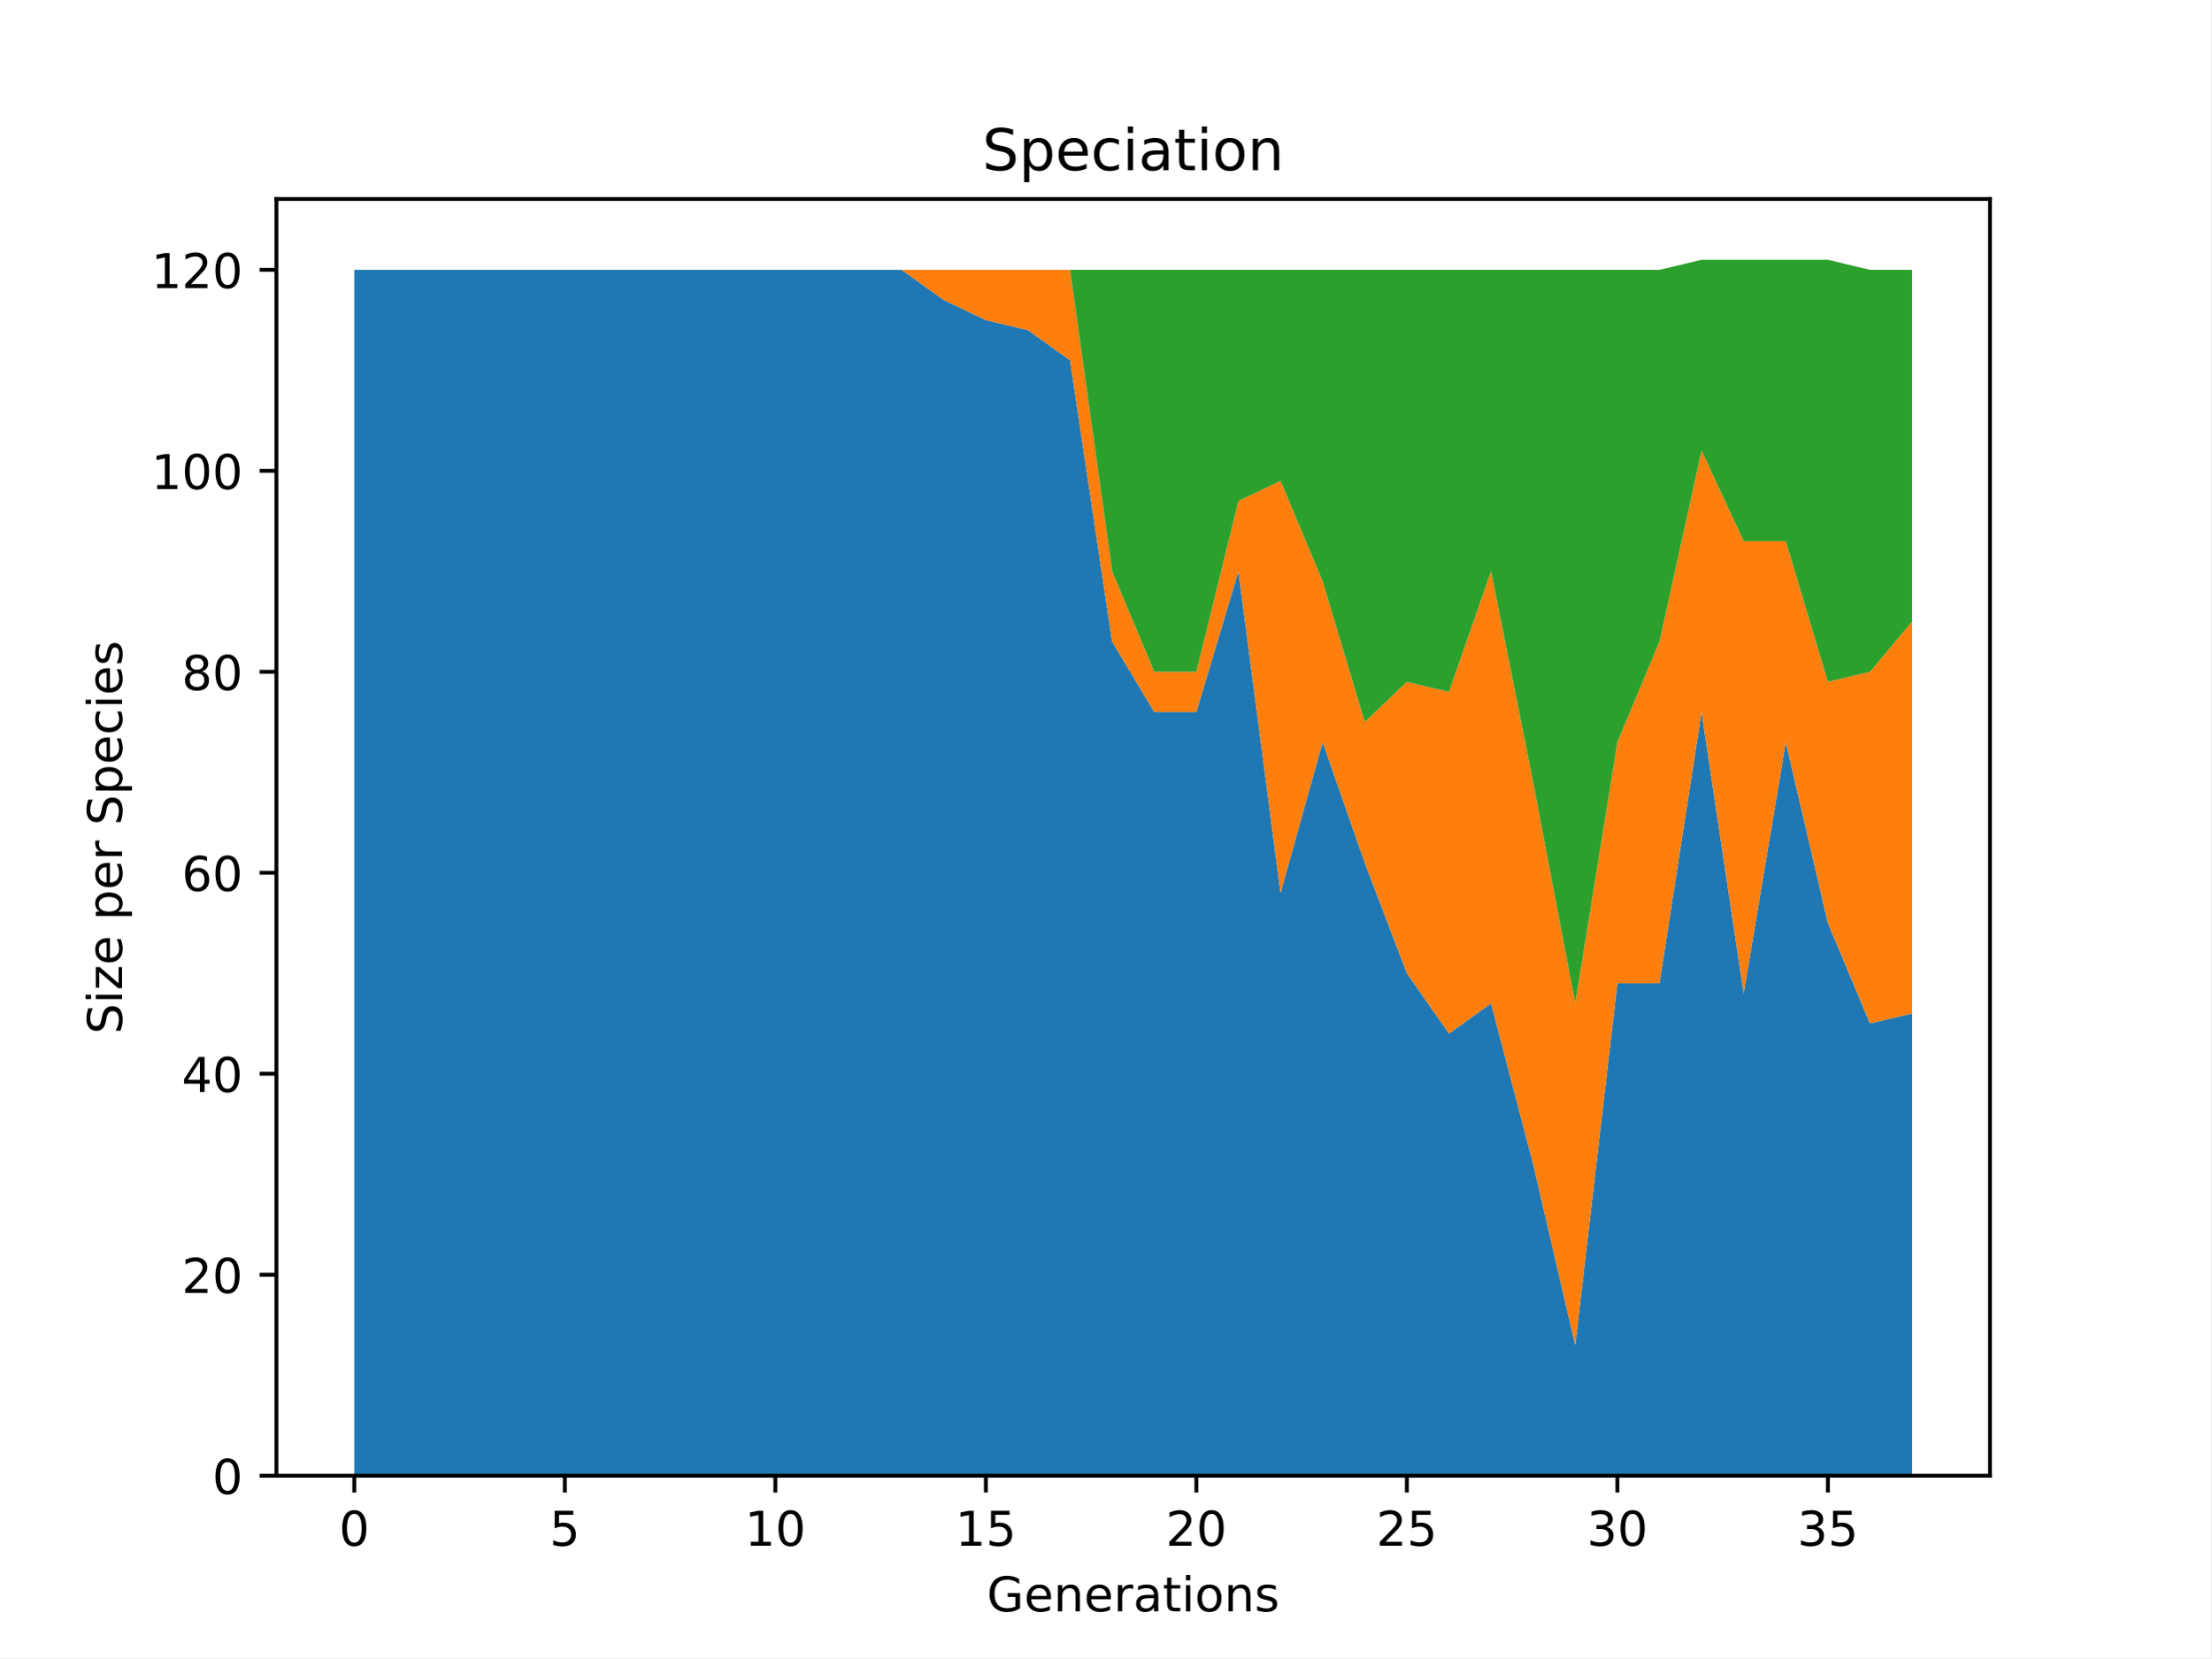
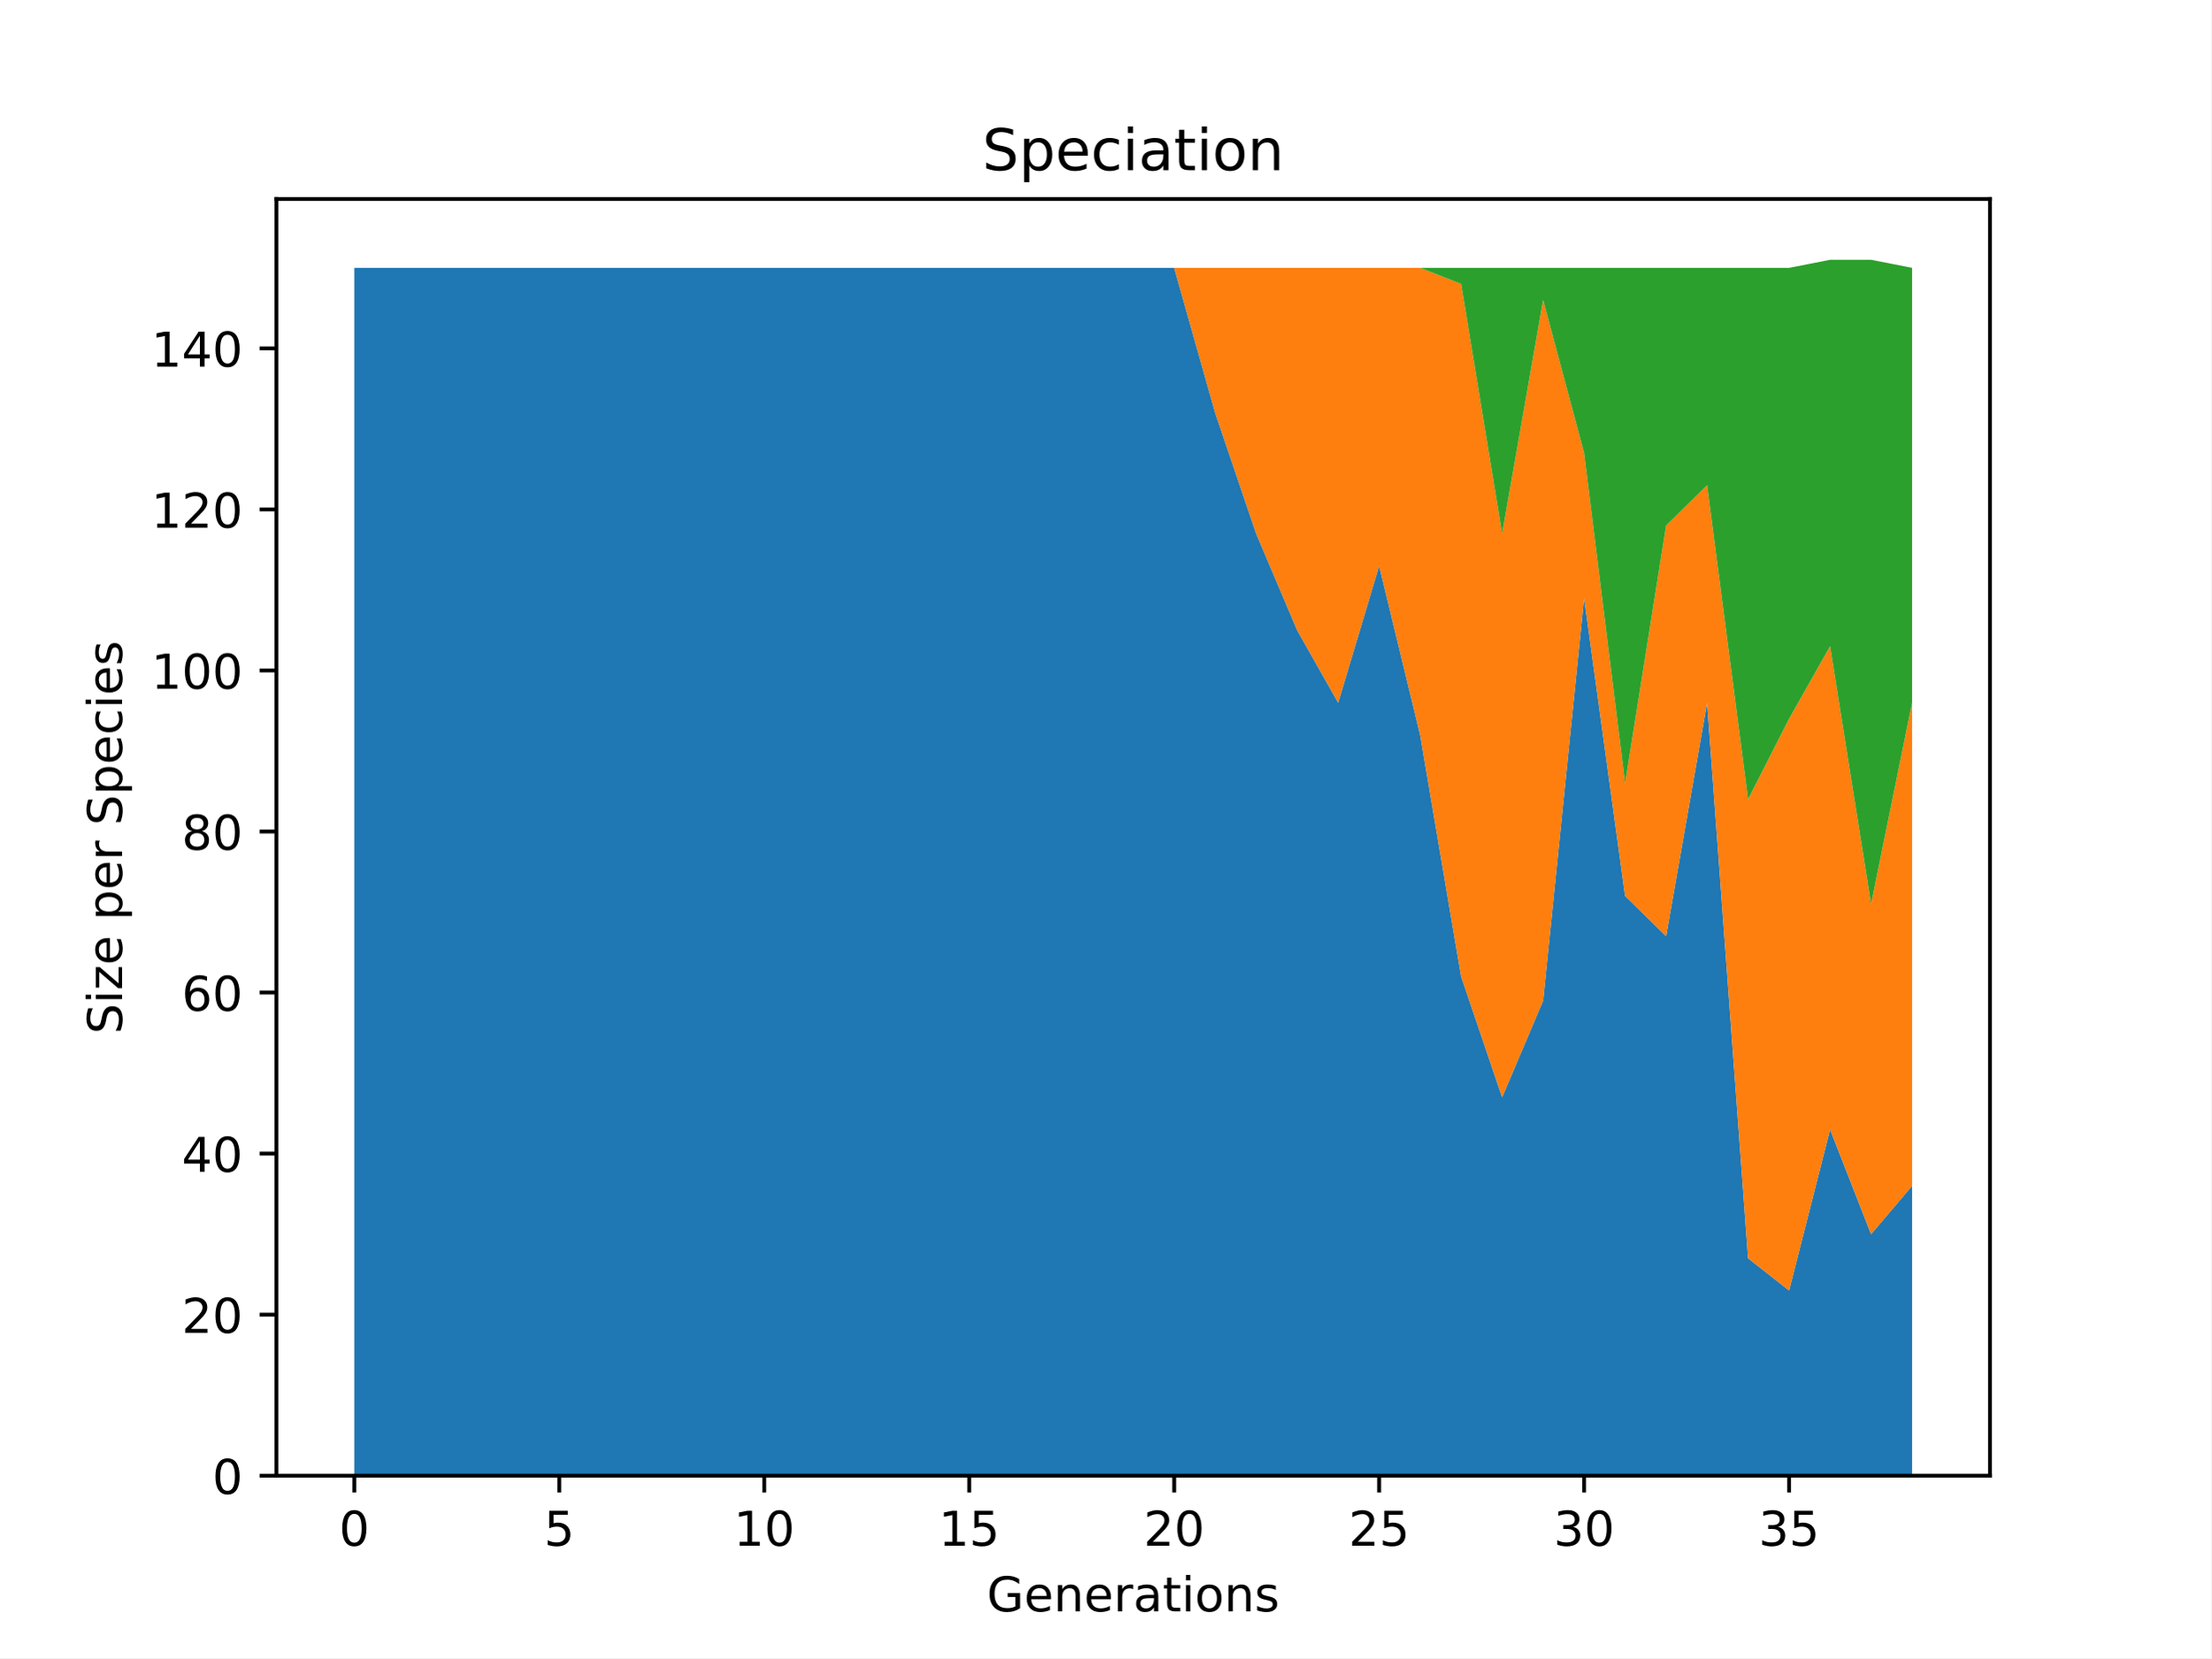
<svg xmlns="http://www.w3.org/2000/svg" xmlns:xlink="http://www.w3.org/1999/xlink" width="460.8pt" height="345.6pt" viewBox="0 0 460.8 345.6" version="1.1">
  <defs>
    <style type="text/css">*{stroke-linejoin: round; stroke-linecap: butt}</style>
  </defs>
  <g id="figure_1">
    <g id="patch_1">
      <path d="M 0 345.6  L 460.8 345.6  L 460.8 0  L 0 0  z " style="fill: #ffffff" />
    </g>
    <g id="axes_1">
      <g id="patch_2">
        <path d="M 57.6 307.584  L 414.72 307.584  L 414.72 41.472  L 57.6 41.472  z " style="fill: #ffffff" />
      </g>
      <g id="PolyCollection_1">
-         <path d="M 73.833 56.239  L 73.833 307.584  L 82.607 307.584  L 91.382 307.584  L 100.156 307.584  L 108.931 307.584  L 117.705 307.584  L 126.479 307.584  L 135.254 307.584  L 144.028 307.584  L 152.803 307.584  L 161.577 307.584  L 170.352 307.584  L 179.126 307.584  L 187.901 307.584  L 196.675 307.584  L 205.449 307.584  L 214.224 307.584  L 222.998 307.584  L 231.773 307.584  L 240.547 307.584  L 249.322 307.584  L 258.096 307.584  L 266.871 307.584  L 275.645 307.584  L 284.419 307.584  L 293.194 307.584  L 301.968 307.584  L 310.743 307.584  L 319.517 307.584  L 328.292 307.584  L 337.066 307.584  L 345.841 307.584  L 354.615 307.584  L 363.389 307.584  L 372.164 307.584  L 380.938 307.584  L 389.713 307.584  L 398.487 307.584  L 398.487 211.235  L 398.487 211.235  L 389.713 213.329  L 380.938 192.384  L 372.164 154.682  L 363.389 207.046  L 354.615 148.399  L 345.841 204.951  L 337.066 204.951  L 328.292 280.355  L 319.517 242.653  L 310.743 209.14  L 301.968 215.424  L 293.194 202.857  L 284.419 179.817  L 275.645 154.682  L 266.871 186.1  L 258.096 119.075  L 249.322 148.399  L 240.547 148.399  L 231.773 133.737  L 222.998 75.089  L 214.224 68.806  L 205.449 66.711  L 196.675 62.522  L 187.901 56.239  L 179.126 56.239  L 170.352 56.239  L 161.577 56.239  L 152.803 56.239  L 144.028 56.239  L 135.254 56.239  L 126.479 56.239  L 117.705 56.239  L 108.931 56.239  L 100.156 56.239  L 91.382 56.239  L 82.607 56.239  L 73.833 56.239  z " clip-path="url(#p1eb0746507)" style="fill: #1f77b4" />
+         <path d="M 73.833 55.822  L 73.833 307.584  L 82.376 307.584  L 90.92 307.584  L 99.463 307.584  L 108.007 307.584  L 116.55 307.584  L 125.094 307.584  L 133.638 307.584  L 142.181 307.584  L 150.725 307.584  L 159.268 307.584  L 167.812 307.584  L 176.355 307.584  L 184.899 307.584  L 193.442 307.584  L 201.986 307.584  L 210.529 307.584  L 219.073 307.584  L 227.616 307.584  L 236.16 307.584  L 244.704 307.584  L 253.247 307.584  L 261.791 307.584  L 270.334 307.584  L 278.878 307.584  L 287.421 307.584  L 295.965 307.584  L 304.508 307.584  L 313.052 307.584  L 321.595 307.584  L 330.139 307.584  L 338.682 307.584  L 347.226 307.584  L 355.77 307.584  L 364.313 307.584  L 372.857 307.584  L 381.4 307.584  L 389.944 307.584  L 398.487 307.584  L 398.487 247.161  L 398.487 247.161  L 389.944 257.232  L 381.4 235.412  L 372.857 268.981  L 364.313 262.267  L 355.77 146.457  L 347.226 195.13  L 338.682 186.738  L 330.139 124.637  L 321.595 208.558  L 313.052 228.699  L 304.508 203.523  L 295.965 153.17  L 287.421 117.924  L 278.878 146.457  L 270.334 131.351  L 261.791 111.21  L 253.247 86.034  L 244.704 55.822  L 236.16 55.822  L 227.616 55.822  L 219.073 55.822  L 210.529 55.822  L 201.986 55.822  L 193.442 55.822  L 184.899 55.822  L 176.355 55.822  L 167.812 55.822  L 159.268 55.822  L 150.725 55.822  L 142.181 55.822  L 133.638 55.822  L 125.094 55.822  L 116.55 55.822  L 108.007 55.822  L 99.463 55.822  L 90.92 55.822  L 82.376 55.822  L 73.833 55.822  z " clip-path="url(#pa7a984f6d8)" style="fill: #1f77b4" />
      </g>
      <g id="PolyCollection_2">
-         <path d="M 73.833 56.239  L 73.833 56.239  L 82.607 56.239  L 91.382 56.239  L 100.156 56.239  L 108.931 56.239  L 117.705 56.239  L 126.479 56.239  L 135.254 56.239  L 144.028 56.239  L 152.803 56.239  L 161.577 56.239  L 170.352 56.239  L 179.126 56.239  L 187.901 56.239  L 196.675 62.522  L 205.449 66.711  L 214.224 68.806  L 222.998 75.089  L 231.773 133.737  L 240.547 148.399  L 249.322 148.399  L 258.096 119.075  L 266.871 186.1  L 275.645 154.682  L 284.419 179.817  L 293.194 202.857  L 301.968 215.424  L 310.743 209.14  L 319.517 242.653  L 328.292 280.355  L 337.066 204.951  L 345.841 204.951  L 354.615 148.399  L 363.389 207.046  L 372.164 154.682  L 380.938 192.384  L 389.713 213.329  L 398.487 211.235  L 398.487 129.548  L 398.487 129.548  L 389.713 140.02  L 380.938 142.115  L 372.164 112.791  L 363.389 112.791  L 354.615 93.94  L 345.841 133.737  L 337.066 154.682  L 328.292 209.14  L 319.517 163.06  L 310.743 119.075  L 301.968 144.209  L 293.194 142.115  L 284.419 150.493  L 275.645 121.169  L 266.871 100.224  L 258.096 104.413  L 249.322 140.02  L 240.547 140.02  L 231.773 119.075  L 222.998 56.239  L 214.224 56.239  L 205.449 56.239  L 196.675 56.239  L 187.901 56.239  L 179.126 56.239  L 170.352 56.239  L 161.577 56.239  L 152.803 56.239  L 144.028 56.239  L 135.254 56.239  L 126.479 56.239  L 117.705 56.239  L 108.931 56.239  L 100.156 56.239  L 91.382 56.239  L 82.607 56.239  L 73.833 56.239  z " clip-path="url(#p1eb0746507)" style="fill: #ff7f0e" />
+         <path d="M 73.833 55.822  L 73.833 55.822  L 82.376 55.822  L 90.92 55.822  L 99.463 55.822  L 108.007 55.822  L 116.55 55.822  L 125.094 55.822  L 133.638 55.822  L 142.181 55.822  L 150.725 55.822  L 159.268 55.822  L 167.812 55.822  L 176.355 55.822  L 184.899 55.822  L 193.442 55.822  L 201.986 55.822  L 210.529 55.822  L 219.073 55.822  L 227.616 55.822  L 236.16 55.822  L 244.704 55.822  L 253.247 86.034  L 261.791 111.21  L 270.334 131.351  L 278.878 146.457  L 287.421 117.924  L 295.965 153.17  L 304.508 203.523  L 313.052 228.699  L 321.595 208.558  L 330.139 124.637  L 338.682 186.738  L 347.226 195.13  L 355.77 146.457  L 364.313 262.267  L 372.857 268.981  L 381.4 235.412  L 389.944 257.232  L 398.487 247.161  L 398.487 146.457  L 398.487 146.457  L 389.944 188.417  L 381.4 134.708  L 372.857 149.813  L 364.313 166.598  L 355.77 101.139  L 347.226 109.532  L 338.682 163.241  L 330.139 94.426  L 321.595 62.536  L 313.052 111.21  L 304.508 59.179  L 295.965 55.822  L 287.421 55.822  L 278.878 55.822  L 270.334 55.822  L 261.791 55.822  L 253.247 55.822  L 244.704 55.822  L 236.16 55.822  L 227.616 55.822  L 219.073 55.822  L 210.529 55.822  L 201.986 55.822  L 193.442 55.822  L 184.899 55.822  L 176.355 55.822  L 167.812 55.822  L 159.268 55.822  L 150.725 55.822  L 142.181 55.822  L 133.638 55.822  L 125.094 55.822  L 116.55 55.822  L 108.007 55.822  L 99.463 55.822  L 90.92 55.822  L 82.376 55.822  L 73.833 55.822  z " clip-path="url(#pa7a984f6d8)" style="fill: #ff7f0e" />
      </g>
      <g id="PolyCollection_3">
-         <path d="M 73.833 56.239  L 73.833 56.239  L 82.607 56.239  L 91.382 56.239  L 100.156 56.239  L 108.931 56.239  L 117.705 56.239  L 126.479 56.239  L 135.254 56.239  L 144.028 56.239  L 152.803 56.239  L 161.577 56.239  L 170.352 56.239  L 179.126 56.239  L 187.901 56.239  L 196.675 56.239  L 205.449 56.239  L 214.224 56.239  L 222.998 56.239  L 231.773 119.075  L 240.547 140.02  L 249.322 140.02  L 258.096 104.413  L 266.871 100.224  L 275.645 121.169  L 284.419 150.493  L 293.194 142.115  L 301.968 144.209  L 310.743 119.075  L 319.517 163.06  L 328.292 209.14  L 337.066 154.682  L 345.841 133.737  L 354.615 93.94  L 363.389 112.791  L 372.164 112.791  L 380.938 142.115  L 389.713 140.02  L 398.487 129.548  L 398.487 56.239  L 398.487 56.239  L 389.713 56.239  L 380.938 54.144  L 372.164 54.144  L 363.389 54.144  L 354.615 54.144  L 345.841 56.239  L 337.066 56.239  L 328.292 56.239  L 319.517 56.239  L 310.743 56.239  L 301.968 56.239  L 293.194 56.239  L 284.419 56.239  L 275.645 56.239  L 266.871 56.239  L 258.096 56.239  L 249.322 56.239  L 240.547 56.239  L 231.773 56.239  L 222.998 56.239  L 214.224 56.239  L 205.449 56.239  L 196.675 56.239  L 187.901 56.239  L 179.126 56.239  L 170.352 56.239  L 161.577 56.239  L 152.803 56.239  L 144.028 56.239  L 135.254 56.239  L 126.479 56.239  L 117.705 56.239  L 108.931 56.239  L 100.156 56.239  L 91.382 56.239  L 82.607 56.239  L 73.833 56.239  z " clip-path="url(#p1eb0746507)" style="fill: #2ca02c" />
+         <path d="M 73.833 55.822  L 73.833 55.822  L 82.376 55.822  L 90.92 55.822  L 99.463 55.822  L 108.007 55.822  L 116.55 55.822  L 125.094 55.822  L 133.638 55.822  L 142.181 55.822  L 150.725 55.822  L 159.268 55.822  L 167.812 55.822  L 176.355 55.822  L 184.899 55.822  L 193.442 55.822  L 201.986 55.822  L 210.529 55.822  L 219.073 55.822  L 227.616 55.822  L 236.16 55.822  L 244.704 55.822  L 253.247 55.822  L 261.791 55.822  L 270.334 55.822  L 278.878 55.822  L 287.421 55.822  L 295.965 55.822  L 304.508 59.179  L 313.052 111.21  L 321.595 62.536  L 330.139 94.426  L 338.682 163.241  L 347.226 109.532  L 355.77 101.139  L 364.313 166.598  L 372.857 149.813  L 381.4 134.708  L 389.944 188.417  L 398.487 146.457  L 398.487 55.822  L 398.487 55.822  L 389.944 54.144  L 381.4 54.144  L 372.857 55.822  L 364.313 55.822  L 355.77 55.822  L 347.226 55.822  L 338.682 55.822  L 330.139 55.822  L 321.595 55.822  L 313.052 55.822  L 304.508 55.822  L 295.965 55.822  L 287.421 55.822  L 278.878 55.822  L 270.334 55.822  L 261.791 55.822  L 253.247 55.822  L 244.704 55.822  L 236.16 55.822  L 227.616 55.822  L 219.073 55.822  L 210.529 55.822  L 201.986 55.822  L 193.442 55.822  L 184.899 55.822  L 176.355 55.822  L 167.812 55.822  L 159.268 55.822  L 150.725 55.822  L 142.181 55.822  L 133.638 55.822  L 125.094 55.822  L 116.55 55.822  L 108.007 55.822  L 99.463 55.822  L 90.92 55.822  L 82.376 55.822  L 73.833 55.822  z " clip-path="url(#pa7a984f6d8)" style="fill: #2ca02c" />
      </g>
      <g id="matplotlib.axis_1">
        <g id="xtick_1">
          <g id="line2d_1">
            <defs>
-               <path id="m69d6f84f51" d="M 0 0  L 0 3.5  " style="stroke: #000000; stroke-width: 0.8" />
+               <path id="mb80518e921" d="M 0 0  L 0 3.5  " style="stroke: #000000; stroke-width: 0.8" />
            </defs>
            <g>
-               <use xlink:href="#m69d6f84f51" x="73.833" y="307.584" style="stroke: #000000; stroke-width: 0.8" />
+               <use xlink:href="#mb80518e921" x="73.833" y="307.584" style="stroke: #000000; stroke-width: 0.8" />
            </g>
          </g>
          <g id="text_1">
            <g transform="translate(70.65148 322.1824)scale(0.1 -0.1)">
              <defs>
                <path id="DejaVuSans-30" d="M 2034 4250  Q 1547 4250 1301 3770  Q 1056 3291 1056 2328  Q 1056 1369 1301 889  Q 1547 409 2034 409  Q 2525 409 2770 889  Q 3016 1369 3016 2328  Q 3016 3291 2770 3770  Q 2525 4250 2034 4250  z M 2034 4750  Q 2819 4750 3233 4129  Q 3647 3509 3647 2328  Q 3647 1150 3233 529  Q 2819 -91 2034 -91  Q 1250 -91 836 529  Q 422 1150 422 2328  Q 422 3509 836 4129  Q 1250 4750 2034 4750  z " transform="scale(0.015625)" />
              </defs>
              <use xlink:href="#DejaVuSans-30" />
            </g>
          </g>
        </g>
        <g id="xtick_2">
          <g id="line2d_2">
            <g>
-               <use xlink:href="#m69d6f84f51" x="117.705" y="307.584" style="stroke: #000000; stroke-width: 0.8" />
+               <use xlink:href="#mb80518e921" x="116.55" y="307.584" style="stroke: #000000; stroke-width: 0.8" />
            </g>
          </g>
          <g id="text_2">
-             <g transform="translate(114.5237 322.1824)scale(0.1 -0.1)">
+             <g transform="translate(113.3692 322.1824)scale(0.1 -0.1)">
              <defs>
                <path id="DejaVuSans-35" d="M 691 4666  L 3169 4666  L 3169 4134  L 1269 4134  L 1269 2991  Q 1406 3038 1543 3061  Q 1681 3084 1819 3084  Q 2600 3084 3056 2656  Q 3513 2228 3513 1497  Q 3513 744 3044 326  Q 2575 -91 1722 -91  Q 1428 -91 1123 -41  Q 819 9 494 109  L 494 744  Q 775 591 1075 516  Q 1375 441 1709 441  Q 2250 441 2565 725  Q 2881 1009 2881 1497  Q 2881 1984 2565 2268  Q 2250 2553 1709 2553  Q 1456 2553 1204 2497  Q 953 2441 691 2322  L 691 4666  z " transform="scale(0.015625)" />
              </defs>
              <use xlink:href="#DejaVuSans-35" />
            </g>
          </g>
        </g>
        <g id="xtick_3">
          <g id="line2d_3">
            <g>
-               <use xlink:href="#m69d6f84f51" x="161.577" y="307.584" style="stroke: #000000; stroke-width: 0.8" />
+               <use xlink:href="#mb80518e921" x="159.268" y="307.584" style="stroke: #000000; stroke-width: 0.8" />
            </g>
          </g>
          <g id="text_3">
-             <g transform="translate(155.2147 322.1824)scale(0.1 -0.1)">
+             <g transform="translate(152.9056 322.1824)scale(0.1 -0.1)">
              <defs>
                <path id="DejaVuSans-31" d="M 794 531  L 1825 531  L 1825 4091  L 703 3866  L 703 4441  L 1819 4666  L 2450 4666  L 2450 531  L 3481 531  L 3481 0  L 794 0  L 794 531  z " transform="scale(0.015625)" />
              </defs>
              <use xlink:href="#DejaVuSans-31" />
              <use xlink:href="#DejaVuSans-30" x="63.623" />
            </g>
          </g>
        </g>
        <g id="xtick_4">
          <g id="line2d_4">
            <g>
-               <use xlink:href="#m69d6f84f51" x="205.449" y="307.584" style="stroke: #000000; stroke-width: 0.8" />
+               <use xlink:href="#mb80518e921" x="201.986" y="307.584" style="stroke: #000000; stroke-width: 0.8" />
            </g>
          </g>
          <g id="text_4">
-             <g transform="translate(199.0869 322.1824)scale(0.1 -0.1)">
+             <g transform="translate(195.6233 322.1824)scale(0.1 -0.1)">
              <use xlink:href="#DejaVuSans-31" />
              <use xlink:href="#DejaVuSans-35" x="63.623" />
            </g>
          </g>
        </g>
        <g id="xtick_5">
          <g id="line2d_5">
            <g>
-               <use xlink:href="#m69d6f84f51" x="249.322" y="307.584" style="stroke: #000000; stroke-width: 0.8" />
+               <use xlink:href="#mb80518e921" x="244.704" y="307.584" style="stroke: #000000; stroke-width: 0.8" />
            </g>
          </g>
          <g id="text_5">
-             <g transform="translate(242.9592 322.1824)scale(0.1 -0.1)">
+             <g transform="translate(238.341 322.1824)scale(0.1 -0.1)">
              <defs>
                <path id="DejaVuSans-32" d="M 1228 531  L 3431 531  L 3431 0  L 469 0  L 469 531  Q 828 903 1448 1529  Q 2069 2156 2228 2338  Q 2531 2678 2651 2914  Q 2772 3150 2772 3378  Q 2772 3750 2511 3984  Q 2250 4219 1831 4219  Q 1534 4219 1204 4116  Q 875 4013 500 3803  L 500 4441  Q 881 4594 1212 4672  Q 1544 4750 1819 4750  Q 2544 4750 2975 4387  Q 3406 4025 3406 3419  Q 3406 3131 3298 2873  Q 3191 2616 2906 2266  Q 2828 2175 2409 1742  Q 1991 1309 1228 531  z " transform="scale(0.015625)" />
              </defs>
              <use xlink:href="#DejaVuSans-32" />
              <use xlink:href="#DejaVuSans-30" x="63.623" />
            </g>
          </g>
        </g>
        <g id="xtick_6">
          <g id="line2d_6">
            <g>
-               <use xlink:href="#m69d6f84f51" x="293.194" y="307.584" style="stroke: #000000; stroke-width: 0.8" />
+               <use xlink:href="#mb80518e921" x="287.421" y="307.584" style="stroke: #000000; stroke-width: 0.8" />
            </g>
          </g>
          <g id="text_6">
-             <g transform="translate(286.8314 322.1824)scale(0.1 -0.1)">
+             <g transform="translate(281.0587 322.1824)scale(0.1 -0.1)">
              <use xlink:href="#DejaVuSans-32" />
              <use xlink:href="#DejaVuSans-35" x="63.623" />
            </g>
          </g>
        </g>
        <g id="xtick_7">
          <g id="line2d_7">
            <g>
-               <use xlink:href="#m69d6f84f51" x="337.066" y="307.584" style="stroke: #000000; stroke-width: 0.8" />
+               <use xlink:href="#mb80518e921" x="330.139" y="307.584" style="stroke: #000000; stroke-width: 0.8" />
            </g>
          </g>
          <g id="text_7">
-             <g transform="translate(330.7036 322.1824)scale(0.1 -0.1)">
+             <g transform="translate(323.7764 322.1824)scale(0.1 -0.1)">
              <defs>
                <path id="DejaVuSans-33" d="M 2597 2516  Q 3050 2419 3304 2112  Q 3559 1806 3559 1356  Q 3559 666 3084 287  Q 2609 -91 1734 -91  Q 1441 -91 1130 -33  Q 819 25 488 141  L 488 750  Q 750 597 1062 519  Q 1375 441 1716 441  Q 2309 441 2620 675  Q 2931 909 2931 1356  Q 2931 1769 2642 2001  Q 2353 2234 1838 2234  L 1294 2234  L 1294 2753  L 1863 2753  Q 2328 2753 2575 2939  Q 2822 3125 2822 3475  Q 2822 3834 2567 4026  Q 2313 4219 1838 4219  Q 1578 4219 1281 4162  Q 984 4106 628 3988  L 628 4550  Q 988 4650 1302 4700  Q 1616 4750 1894 4750  Q 2613 4750 3031 4423  Q 3450 4097 3450 3541  Q 3450 3153 3228 2886  Q 3006 2619 2597 2516  z " transform="scale(0.015625)" />
              </defs>
              <use xlink:href="#DejaVuSans-33" />
              <use xlink:href="#DejaVuSans-30" x="63.623" />
            </g>
          </g>
        </g>
        <g id="xtick_8">
          <g id="line2d_8">
            <g>
-               <use xlink:href="#m69d6f84f51" x="380.938" y="307.584" style="stroke: #000000; stroke-width: 0.8" />
+               <use xlink:href="#mb80518e921" x="372.857" y="307.584" style="stroke: #000000; stroke-width: 0.8" />
            </g>
          </g>
          <g id="text_8">
-             <g transform="translate(374.5759 322.1824)scale(0.1 -0.1)">
+             <g transform="translate(366.4942 322.1824)scale(0.1 -0.1)">
              <use xlink:href="#DejaVuSans-33" />
              <use xlink:href="#DejaVuSans-35" x="63.623" />
            </g>
          </g>
        </g>
        <g id="text_9">
          <g transform="translate(205.6623 335.8606)scale(0.1 -0.1)">
            <defs>
              <path id="DejaVuSans-47" d="M 3809 666  L 3809 1919  L 2778 1919  L 2778 2438  L 4434 2438  L 4434 434  Q 4069 175 3628 42  Q 3188 -91 2688 -91  Q 1594 -91 976 548  Q 359 1188 359 2328  Q 359 3472 976 4111  Q 1594 4750 2688 4750  Q 3144 4750 3555 4637  Q 3966 4525 4313 4306  L 4313 3634  Q 3963 3931 3569 4081  Q 3175 4231 2741 4231  Q 1884 4231 1454 3753  Q 1025 3275 1025 2328  Q 1025 1384 1454 906  Q 1884 428 2741 428  Q 3075 428 3337 486  Q 3600 544 3809 666  z " transform="scale(0.015625)" />
              <path id="DejaVuSans-65" d="M 3597 1894  L 3597 1613  L 953 1613  Q 991 1019 1311 708  Q 1631 397 2203 397  Q 2534 397 2845 478  Q 3156 559 3463 722  L 3463 178  Q 3153 47 2828 -22  Q 2503 -91 2169 -91  Q 1331 -91 842 396  Q 353 884 353 1716  Q 353 2575 817 3079  Q 1281 3584 2069 3584  Q 2775 3584 3186 3129  Q 3597 2675 3597 1894  z M 3022 2063  Q 3016 2534 2758 2815  Q 2500 3097 2075 3097  Q 1594 3097 1305 2825  Q 1016 2553 972 2059  L 3022 2063  z " transform="scale(0.015625)" />
              <path id="DejaVuSans-6e" d="M 3513 2113  L 3513 0  L 2938 0  L 2938 2094  Q 2938 2591 2744 2837  Q 2550 3084 2163 3084  Q 1697 3084 1428 2787  Q 1159 2491 1159 1978  L 1159 0  L 581 0  L 581 3500  L 1159 3500  L 1159 2956  Q 1366 3272 1645 3428  Q 1925 3584 2291 3584  Q 2894 3584 3203 3211  Q 3513 2838 3513 2113  z " transform="scale(0.015625)" />
              <path id="DejaVuSans-72" d="M 2631 2963  Q 2534 3019 2420 3045  Q 2306 3072 2169 3072  Q 1681 3072 1420 2755  Q 1159 2438 1159 1844  L 1159 0  L 581 0  L 581 3500  L 1159 3500  L 1159 2956  Q 1341 3275 1631 3429  Q 1922 3584 2338 3584  Q 2397 3584 2469 3576  Q 2541 3569 2628 3553  L 2631 2963  z " transform="scale(0.015625)" />
              <path id="DejaVuSans-61" d="M 2194 1759  Q 1497 1759 1228 1600  Q 959 1441 959 1056  Q 959 750 1161 570  Q 1363 391 1709 391  Q 2188 391 2477 730  Q 2766 1069 2766 1631  L 2766 1759  L 2194 1759  z M 3341 1997  L 3341 0  L 2766 0  L 2766 531  Q 2569 213 2275 61  Q 1981 -91 1556 -91  Q 1019 -91 701 211  Q 384 513 384 1019  Q 384 1609 779 1909  Q 1175 2209 1959 2209  L 2766 2209  L 2766 2266  Q 2766 2663 2505 2880  Q 2244 3097 1772 3097  Q 1472 3097 1187 3025  Q 903 2953 641 2809  L 641 3341  Q 956 3463 1253 3523  Q 1550 3584 1831 3584  Q 2591 3584 2966 3190  Q 3341 2797 3341 1997  z " transform="scale(0.015625)" />
              <path id="DejaVuSans-74" d="M 1172 4494  L 1172 3500  L 2356 3500  L 2356 3053  L 1172 3053  L 1172 1153  Q 1172 725 1289 603  Q 1406 481 1766 481  L 2356 481  L 2356 0  L 1766 0  Q 1100 0 847 248  Q 594 497 594 1153  L 594 3053  L 172 3053  L 172 3500  L 594 3500  L 594 4494  L 1172 4494  z " transform="scale(0.015625)" />
              <path id="DejaVuSans-69" d="M 603 3500  L 1178 3500  L 1178 0  L 603 0  L 603 3500  z M 603 4863  L 1178 4863  L 1178 4134  L 603 4134  L 603 4863  z " transform="scale(0.015625)" />
              <path id="DejaVuSans-6f" d="M 1959 3097  Q 1497 3097 1228 2736  Q 959 2375 959 1747  Q 959 1119 1226 758  Q 1494 397 1959 397  Q 2419 397 2687 759  Q 2956 1122 2956 1747  Q 2956 2369 2687 2733  Q 2419 3097 1959 3097  z M 1959 3584  Q 2709 3584 3137 3096  Q 3566 2609 3566 1747  Q 3566 888 3137 398  Q 2709 -91 1959 -91  Q 1206 -91 779 398  Q 353 888 353 1747  Q 353 2609 779 3096  Q 1206 3584 1959 3584  z " transform="scale(0.015625)" />
              <path id="DejaVuSans-73" d="M 2834 3397  L 2834 2853  Q 2591 2978 2328 3040  Q 2066 3103 1784 3103  Q 1356 3103 1142 2972  Q 928 2841 928 2578  Q 928 2378 1081 2264  Q 1234 2150 1697 2047  L 1894 2003  Q 2506 1872 2764 1633  Q 3022 1394 3022 966  Q 3022 478 2636 193  Q 2250 -91 1575 -91  Q 1294 -91 989 -36  Q 684 19 347 128  L 347 722  Q 666 556 975 473  Q 1284 391 1588 391  Q 1994 391 2212 530  Q 2431 669 2431 922  Q 2431 1156 2273 1281  Q 2116 1406 1581 1522  L 1381 1569  Q 847 1681 609 1914  Q 372 2147 372 2553  Q 372 3047 722 3315  Q 1072 3584 1716 3584  Q 2034 3584 2315 3537  Q 2597 3491 2834 3397  z " transform="scale(0.015625)" />
            </defs>
            <use xlink:href="#DejaVuSans-47" />
            <use xlink:href="#DejaVuSans-65" x="77.49" />
            <use xlink:href="#DejaVuSans-6e" x="139.014" />
            <use xlink:href="#DejaVuSans-65" x="202.393" />
            <use xlink:href="#DejaVuSans-72" x="263.916" />
            <use xlink:href="#DejaVuSans-61" x="305.029" />
            <use xlink:href="#DejaVuSans-74" x="366.309" />
            <use xlink:href="#DejaVuSans-69" x="405.518" />
            <use xlink:href="#DejaVuSans-6f" x="433.301" />
            <use xlink:href="#DejaVuSans-6e" x="494.482" />
            <use xlink:href="#DejaVuSans-73" x="557.861" />
          </g>
        </g>
      </g>
      <g id="matplotlib.axis_2">
        <g id="ytick_1">
          <g id="line2d_9">
            <defs>
-               <path id="m69067e366f" d="M 0 0  L -3.5 0  " style="stroke: #000000; stroke-width: 0.8" />
+               <path id="ma97dbb9c54" d="M 0 0  L -3.5 0  " style="stroke: #000000; stroke-width: 0.8" />
            </defs>
            <g>
-               <use xlink:href="#m69067e366f" x="57.6" y="307.584" style="stroke: #000000; stroke-width: 0.8" />
+               <use xlink:href="#ma97dbb9c54" x="57.6" y="307.584" style="stroke: #000000; stroke-width: 0.8" />
            </g>
          </g>
          <g id="text_10">
            <g transform="translate(44.2375 311.3832)scale(0.1 -0.1)">
              <use xlink:href="#DejaVuSans-30" />
            </g>
          </g>
        </g>
        <g id="ytick_2">
          <g id="line2d_10">
            <g>
-               <use xlink:href="#m69067e366f" x="57.6" y="265.693" style="stroke: #000000; stroke-width: 0.8" />
+               <use xlink:href="#ma97dbb9c54" x="57.6" y="274.016" style="stroke: #000000; stroke-width: 0.8" />
            </g>
          </g>
          <g id="text_11">
-             <g transform="translate(37.875 269.4923)scale(0.1 -0.1)">
+             <g transform="translate(37.875 277.815)scale(0.1 -0.1)">
              <use xlink:href="#DejaVuSans-32" />
              <use xlink:href="#DejaVuSans-30" x="63.623" />
            </g>
          </g>
        </g>
        <g id="ytick_3">
          <g id="line2d_11">
            <g>
-               <use xlink:href="#m69067e366f" x="57.6" y="223.802" style="stroke: #000000; stroke-width: 0.8" />
+               <use xlink:href="#ma97dbb9c54" x="57.6" y="240.448" style="stroke: #000000; stroke-width: 0.8" />
            </g>
          </g>
          <g id="text_12">
-             <g transform="translate(37.875 227.6014)scale(0.1 -0.1)">
+             <g transform="translate(37.875 244.2468)scale(0.1 -0.1)">
              <defs>
                <path id="DejaVuSans-34" d="M 2419 4116  L 825 1625  L 2419 1625  L 2419 4116  z M 2253 4666  L 3047 4666  L 3047 1625  L 3713 1625  L 3713 1100  L 3047 1100  L 3047 0  L 2419 0  L 2419 1100  L 313 1100  L 313 1709  L 2253 4666  z " transform="scale(0.015625)" />
              </defs>
              <use xlink:href="#DejaVuSans-34" />
              <use xlink:href="#DejaVuSans-30" x="63.623" />
            </g>
          </g>
        </g>
        <g id="ytick_4">
          <g id="line2d_12">
            <g>
-               <use xlink:href="#m69067e366f" x="57.6" y="181.911" style="stroke: #000000; stroke-width: 0.8" />
+               <use xlink:href="#ma97dbb9c54" x="57.6" y="206.879" style="stroke: #000000; stroke-width: 0.8" />
            </g>
          </g>
          <g id="text_13">
-             <g transform="translate(37.875 185.7105)scale(0.1 -0.1)">
+             <g transform="translate(37.875 210.6786)scale(0.1 -0.1)">
              <defs>
                <path id="DejaVuSans-36" d="M 2113 2584  Q 1688 2584 1439 2293  Q 1191 2003 1191 1497  Q 1191 994 1439 701  Q 1688 409 2113 409  Q 2538 409 2786 701  Q 3034 994 3034 1497  Q 3034 2003 2786 2293  Q 2538 2584 2113 2584  z M 3366 4563  L 3366 3988  Q 3128 4100 2886 4159  Q 2644 4219 2406 4219  Q 1781 4219 1451 3797  Q 1122 3375 1075 2522  Q 1259 2794 1537 2939  Q 1816 3084 2150 3084  Q 2853 3084 3261 2657  Q 3669 2231 3669 1497  Q 3669 778 3244 343  Q 2819 -91 2113 -91  Q 1303 -91 875 529  Q 447 1150 447 2328  Q 447 3434 972 4092  Q 1497 4750 2381 4750  Q 2619 4750 2861 4703  Q 3103 4656 3366 4563  z " transform="scale(0.015625)" />
              </defs>
              <use xlink:href="#DejaVuSans-36" />
              <use xlink:href="#DejaVuSans-30" x="63.623" />
            </g>
          </g>
        </g>
        <g id="ytick_5">
          <g id="line2d_13">
            <g>
-               <use xlink:href="#m69067e366f" x="57.6" y="140.02" style="stroke: #000000; stroke-width: 0.8" />
+               <use xlink:href="#ma97dbb9c54" x="57.6" y="173.311" style="stroke: #000000; stroke-width: 0.8" />
            </g>
          </g>
          <g id="text_14">
-             <g transform="translate(37.875 143.8196)scale(0.1 -0.1)">
+             <g transform="translate(37.875 177.1104)scale(0.1 -0.1)">
              <defs>
                <path id="DejaVuSans-38" d="M 2034 2216  Q 1584 2216 1326 1975  Q 1069 1734 1069 1313  Q 1069 891 1326 650  Q 1584 409 2034 409  Q 2484 409 2743 651  Q 3003 894 3003 1313  Q 3003 1734 2745 1975  Q 2488 2216 2034 2216  z M 1403 2484  Q 997 2584 770 2862  Q 544 3141 544 3541  Q 544 4100 942 4425  Q 1341 4750 2034 4750  Q 2731 4750 3128 4425  Q 3525 4100 3525 3541  Q 3525 3141 3298 2862  Q 3072 2584 2669 2484  Q 3125 2378 3379 2068  Q 3634 1759 3634 1313  Q 3634 634 3220 271  Q 2806 -91 2034 -91  Q 1263 -91 848 271  Q 434 634 434 1313  Q 434 1759 690 2068  Q 947 2378 1403 2484  z M 1172 3481  Q 1172 3119 1398 2916  Q 1625 2713 2034 2713  Q 2441 2713 2670 2916  Q 2900 3119 2900 3481  Q 2900 3844 2670 4047  Q 2441 4250 2034 4250  Q 1625 4250 1398 4047  Q 1172 3844 1172 3481  z " transform="scale(0.015625)" />
              </defs>
              <use xlink:href="#DejaVuSans-38" />
              <use xlink:href="#DejaVuSans-30" x="63.623" />
            </g>
          </g>
        </g>
        <g id="ytick_6">
          <g id="line2d_14">
            <g>
-               <use xlink:href="#m69067e366f" x="57.6" y="98.129" style="stroke: #000000; stroke-width: 0.8" />
+               <use xlink:href="#ma97dbb9c54" x="57.6" y="139.743" style="stroke: #000000; stroke-width: 0.8" />
            </g>
          </g>
          <g id="text_15">
-             <g transform="translate(31.5125 101.9287)scale(0.1 -0.1)">
+             <g transform="translate(31.5125 143.5422)scale(0.1 -0.1)">
              <use xlink:href="#DejaVuSans-31" />
              <use xlink:href="#DejaVuSans-30" x="63.623" />
              <use xlink:href="#DejaVuSans-30" x="127.246" />
            </g>
          </g>
        </g>
        <g id="ytick_7">
          <g id="line2d_15">
            <g>
-               <use xlink:href="#m69067e366f" x="57.6" y="56.239" style="stroke: #000000; stroke-width: 0.8" />
+               <use xlink:href="#ma97dbb9c54" x="57.6" y="106.175" style="stroke: #000000; stroke-width: 0.8" />
            </g>
          </g>
          <g id="text_16">
-             <g transform="translate(31.5125 60.03776)scale(0.1 -0.1)">
+             <g transform="translate(31.5125 109.9739)scale(0.1 -0.1)">
              <use xlink:href="#DejaVuSans-31" />
              <use xlink:href="#DejaVuSans-32" x="63.623" />
              <use xlink:href="#DejaVuSans-30" x="127.246" />
            </g>
          </g>
        </g>
-         <g id="text_17">
+         <g id="ytick_8">
+           <g id="line2d_16">
+             <g>
+               <use xlink:href="#ma97dbb9c54" x="57.6" y="72.607" style="stroke: #000000; stroke-width: 0.8" />
+             </g>
+           </g>
+           <g id="text_17">
+             <g transform="translate(31.5125 76.40574)scale(0.1 -0.1)">
+               <use xlink:href="#DejaVuSans-31" />
+               <use xlink:href="#DejaVuSans-34" x="63.623" />
+               <use xlink:href="#DejaVuSans-30" x="127.246" />
+             </g>
+           </g>
+         </g>
+         <g id="text_18">
          <g transform="translate(25.43281 215.521)rotate(-90)scale(0.1 -0.1)">
            <defs>
              <path id="DejaVuSans-53" d="M 3425 4513  L 3425 3897  Q 3066 4069 2747 4153  Q 2428 4238 2131 4238  Q 1616 4238 1336 4038  Q 1056 3838 1056 3469  Q 1056 3159 1242 3001  Q 1428 2844 1947 2747  L 2328 2669  Q 3034 2534 3370 2195  Q 3706 1856 3706 1288  Q 3706 609 3251 259  Q 2797 -91 1919 -91  Q 1588 -91 1214 -16  Q 841 59 441 206  L 441 856  Q 825 641 1194 531  Q 1563 422 1919 422  Q 2459 422 2753 634  Q 3047 847 3047 1241  Q 3047 1584 2836 1778  Q 2625 1972 2144 2069  L 1759 2144  Q 1053 2284 737 2584  Q 422 2884 422 3419  Q 422 4038 858 4394  Q 1294 4750 2059 4750  Q 2388 4750 2728 4690  Q 3069 4631 3425 4513  z " transform="scale(0.015625)" />
              <path id="DejaVuSans-7a" d="M 353 3500  L 3084 3500  L 3084 2975  L 922 459  L 3084 459  L 3084 0  L 275 0  L 275 525  L 2438 3041  L 353 3041  L 353 3500  z " transform="scale(0.015625)" />
              <path id="DejaVuSans-20" transform="scale(0.015625)" />
              <path id="DejaVuSans-70" d="M 1159 525  L 1159 -1331  L 581 -1331  L 581 3500  L 1159 3500  L 1159 2969  Q 1341 3281 1617 3432  Q 1894 3584 2278 3584  Q 2916 3584 3314 3078  Q 3713 2572 3713 1747  Q 3713 922 3314 415  Q 2916 -91 2278 -91  Q 1894 -91 1617 61  Q 1341 213 1159 525  z M 3116 1747  Q 3116 2381 2855 2742  Q 2594 3103 2138 3103  Q 1681 3103 1420 2742  Q 1159 2381 1159 1747  Q 1159 1113 1420 752  Q 1681 391 2138 391  Q 2594 391 2855 752  Q 3116 1113 3116 1747  z " transform="scale(0.015625)" />
              <path id="DejaVuSans-63" d="M 3122 3366  L 3122 2828  Q 2878 2963 2633 3030  Q 2388 3097 2138 3097  Q 1578 3097 1268 2742  Q 959 2388 959 1747  Q 959 1106 1268 751  Q 1578 397 2138 397  Q 2388 397 2633 464  Q 2878 531 3122 666  L 3122 134  Q 2881 22 2623 -34  Q 2366 -91 2075 -91  Q 1284 -91 818 406  Q 353 903 353 1747  Q 353 2603 823 3093  Q 1294 3584 2113 3584  Q 2378 3584 2631 3529  Q 2884 3475 3122 3366  z " transform="scale(0.015625)" />
            </defs>
            <use xlink:href="#DejaVuSans-53" />
            <use xlink:href="#DejaVuSans-69" x="63.477" />
            <use xlink:href="#DejaVuSans-7a" x="91.26" />
            <use xlink:href="#DejaVuSans-65" x="143.75" />
            <use xlink:href="#DejaVuSans-20" x="205.273" />
            <use xlink:href="#DejaVuSans-70" x="237.061" />
            <use xlink:href="#DejaVuSans-65" x="300.537" />
            <use xlink:href="#DejaVuSans-72" x="362.061" />
            <use xlink:href="#DejaVuSans-20" x="403.174" />
            <use xlink:href="#DejaVuSans-53" x="434.961" />
            <use xlink:href="#DejaVuSans-70" x="498.438" />
            <use xlink:href="#DejaVuSans-65" x="561.914" />
            <use xlink:href="#DejaVuSans-63" x="623.438" />
            <use xlink:href="#DejaVuSans-69" x="678.418" />
            <use xlink:href="#DejaVuSans-65" x="706.201" />
            <use xlink:href="#DejaVuSans-73" x="767.725" />
          </g>
        </g>
      </g>
      <g id="patch_3">
        <path d="M 57.6 307.584  L 57.6 41.472  " style="fill: none; stroke: #000000; stroke-width: 0.8; stroke-linejoin: miter; stroke-linecap: square" />
      </g>
      <g id="patch_4">
        <path d="M 414.72 307.584  L 414.72 41.472  " style="fill: none; stroke: #000000; stroke-width: 0.8; stroke-linejoin: miter; stroke-linecap: square" />
      </g>
      <g id="patch_5">
        <path d="M 57.6 307.584  L 414.72 307.584  " style="fill: none; stroke: #000000; stroke-width: 0.8; stroke-linejoin: miter; stroke-linecap: square" />
      </g>
      <g id="patch_6">
        <path d="M 57.6 41.472  L 414.72 41.472  " style="fill: none; stroke: #000000; stroke-width: 0.8; stroke-linejoin: miter; stroke-linecap: square" />
      </g>
-       <g id="text_18">
+       <g id="text_19">
        <g transform="translate(204.7144 35.472)scale(0.12 -0.12)">
          <use xlink:href="#DejaVuSans-53" />
          <use xlink:href="#DejaVuSans-70" x="63.477" />
          <use xlink:href="#DejaVuSans-65" x="126.953" />
          <use xlink:href="#DejaVuSans-63" x="188.477" />
          <use xlink:href="#DejaVuSans-69" x="243.457" />
          <use xlink:href="#DejaVuSans-61" x="271.24" />
          <use xlink:href="#DejaVuSans-74" x="332.52" />
          <use xlink:href="#DejaVuSans-69" x="371.729" />
          <use xlink:href="#DejaVuSans-6f" x="399.512" />
          <use xlink:href="#DejaVuSans-6e" x="460.693" />
        </g>
      </g>
    </g>
  </g>
  <defs>
-     <clipPath id="p1eb0746507">
+     <clipPath id="pa7a984f6d8">
      <rect x="57.6" y="41.472" width="357.12" height="266.112" />
    </clipPath>
  </defs>
</svg>
